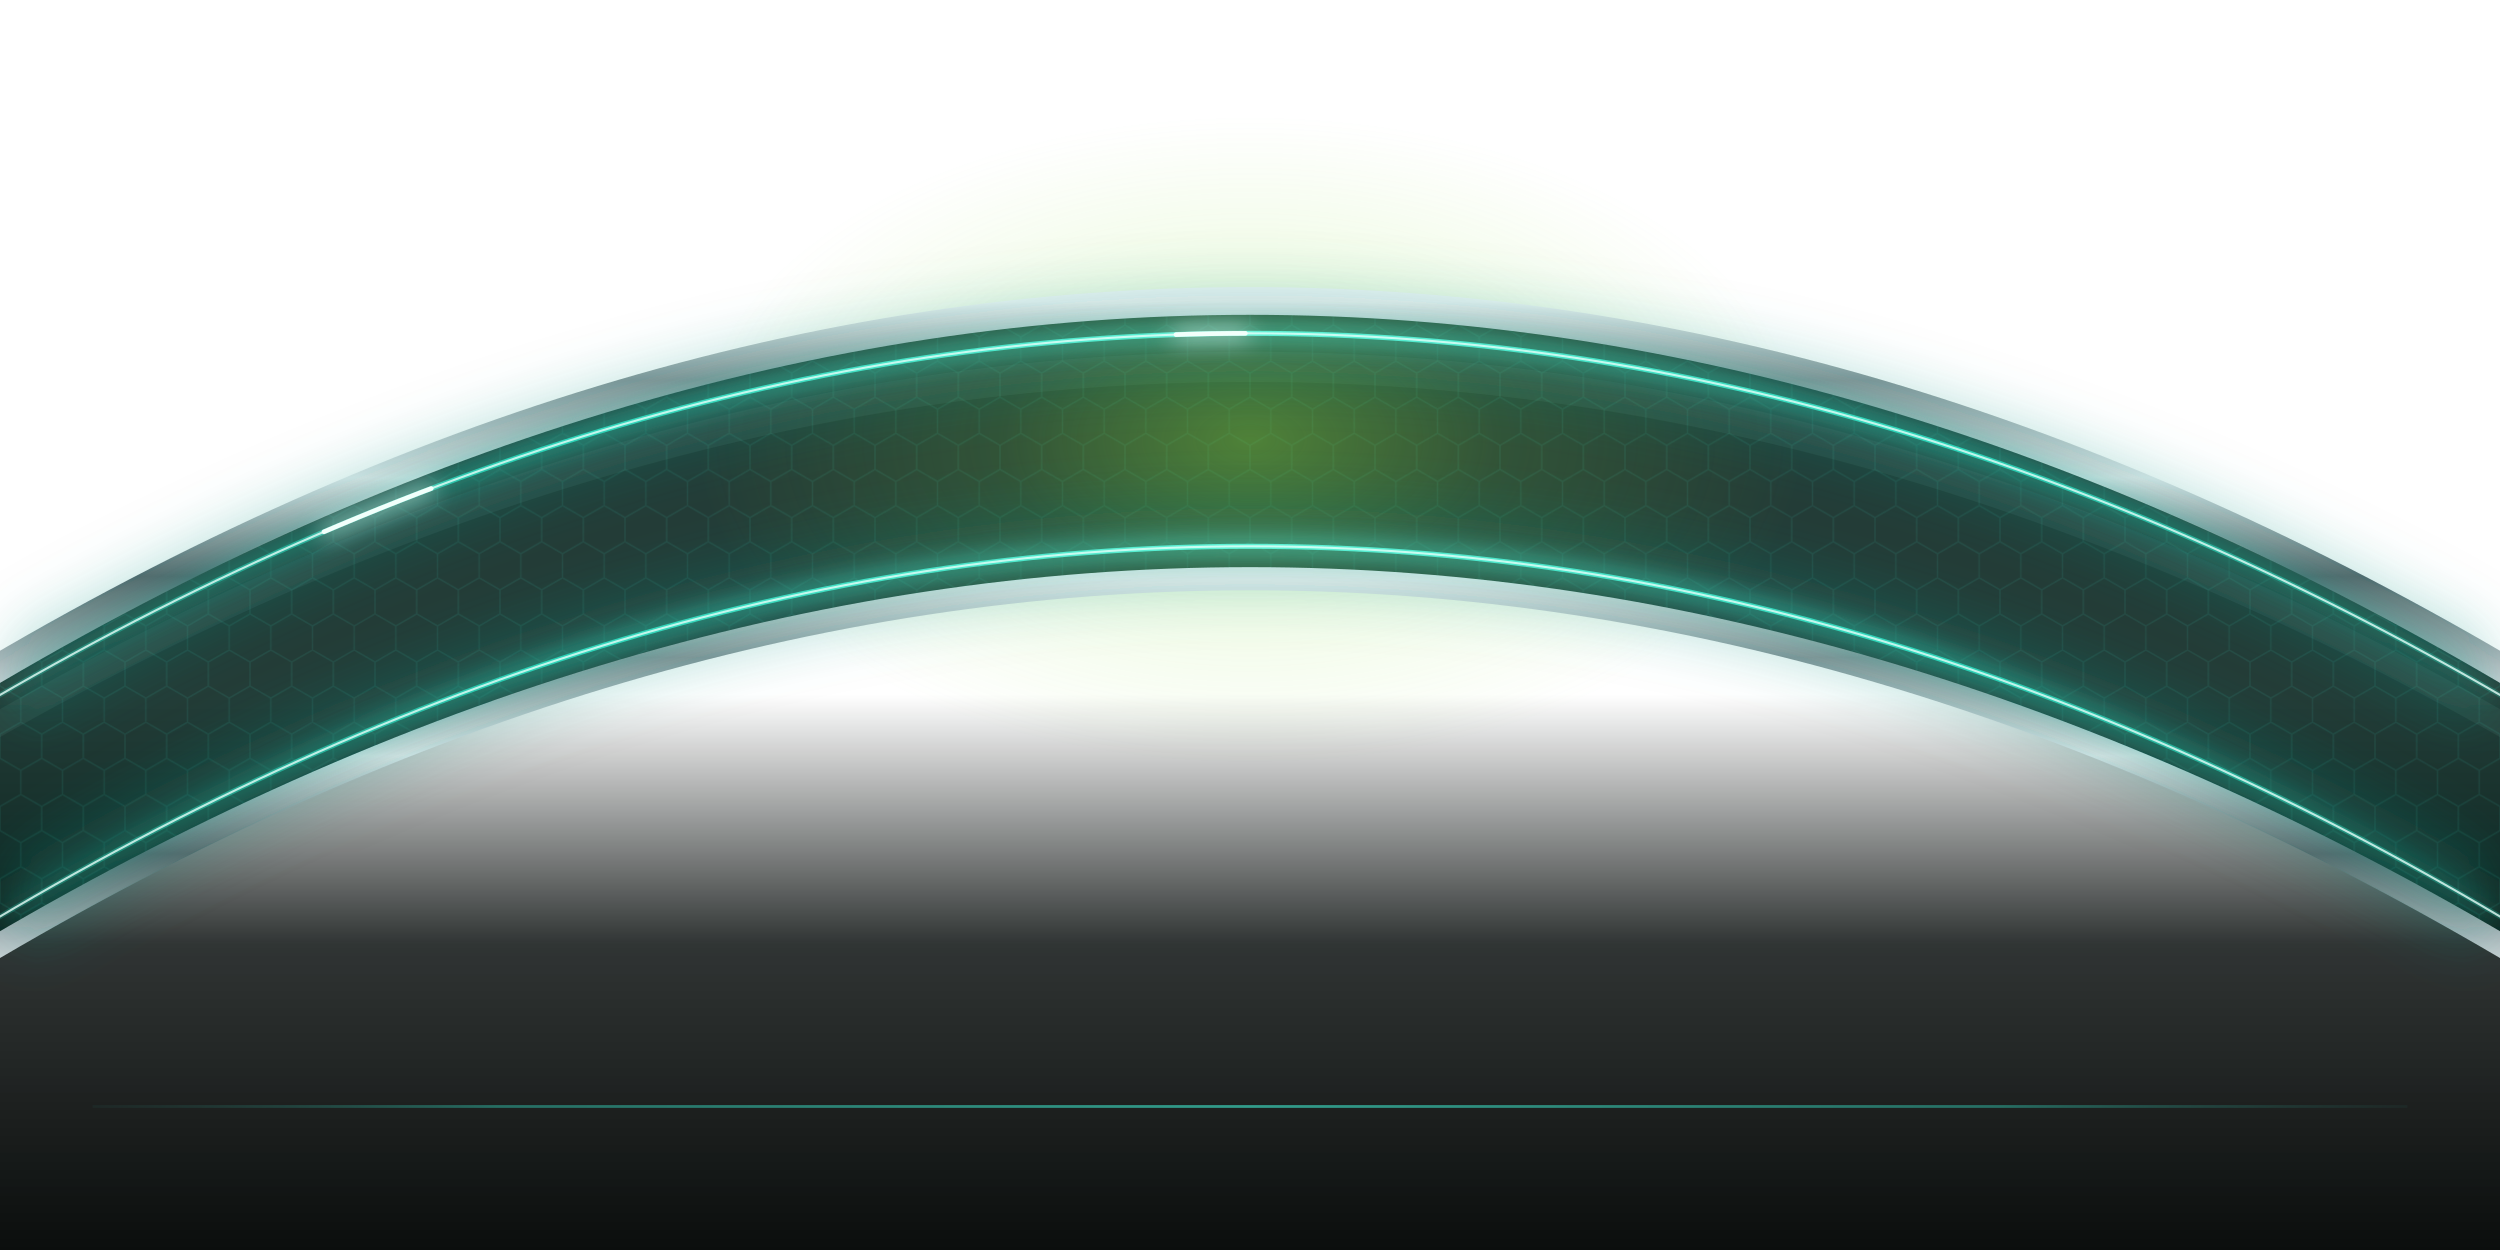
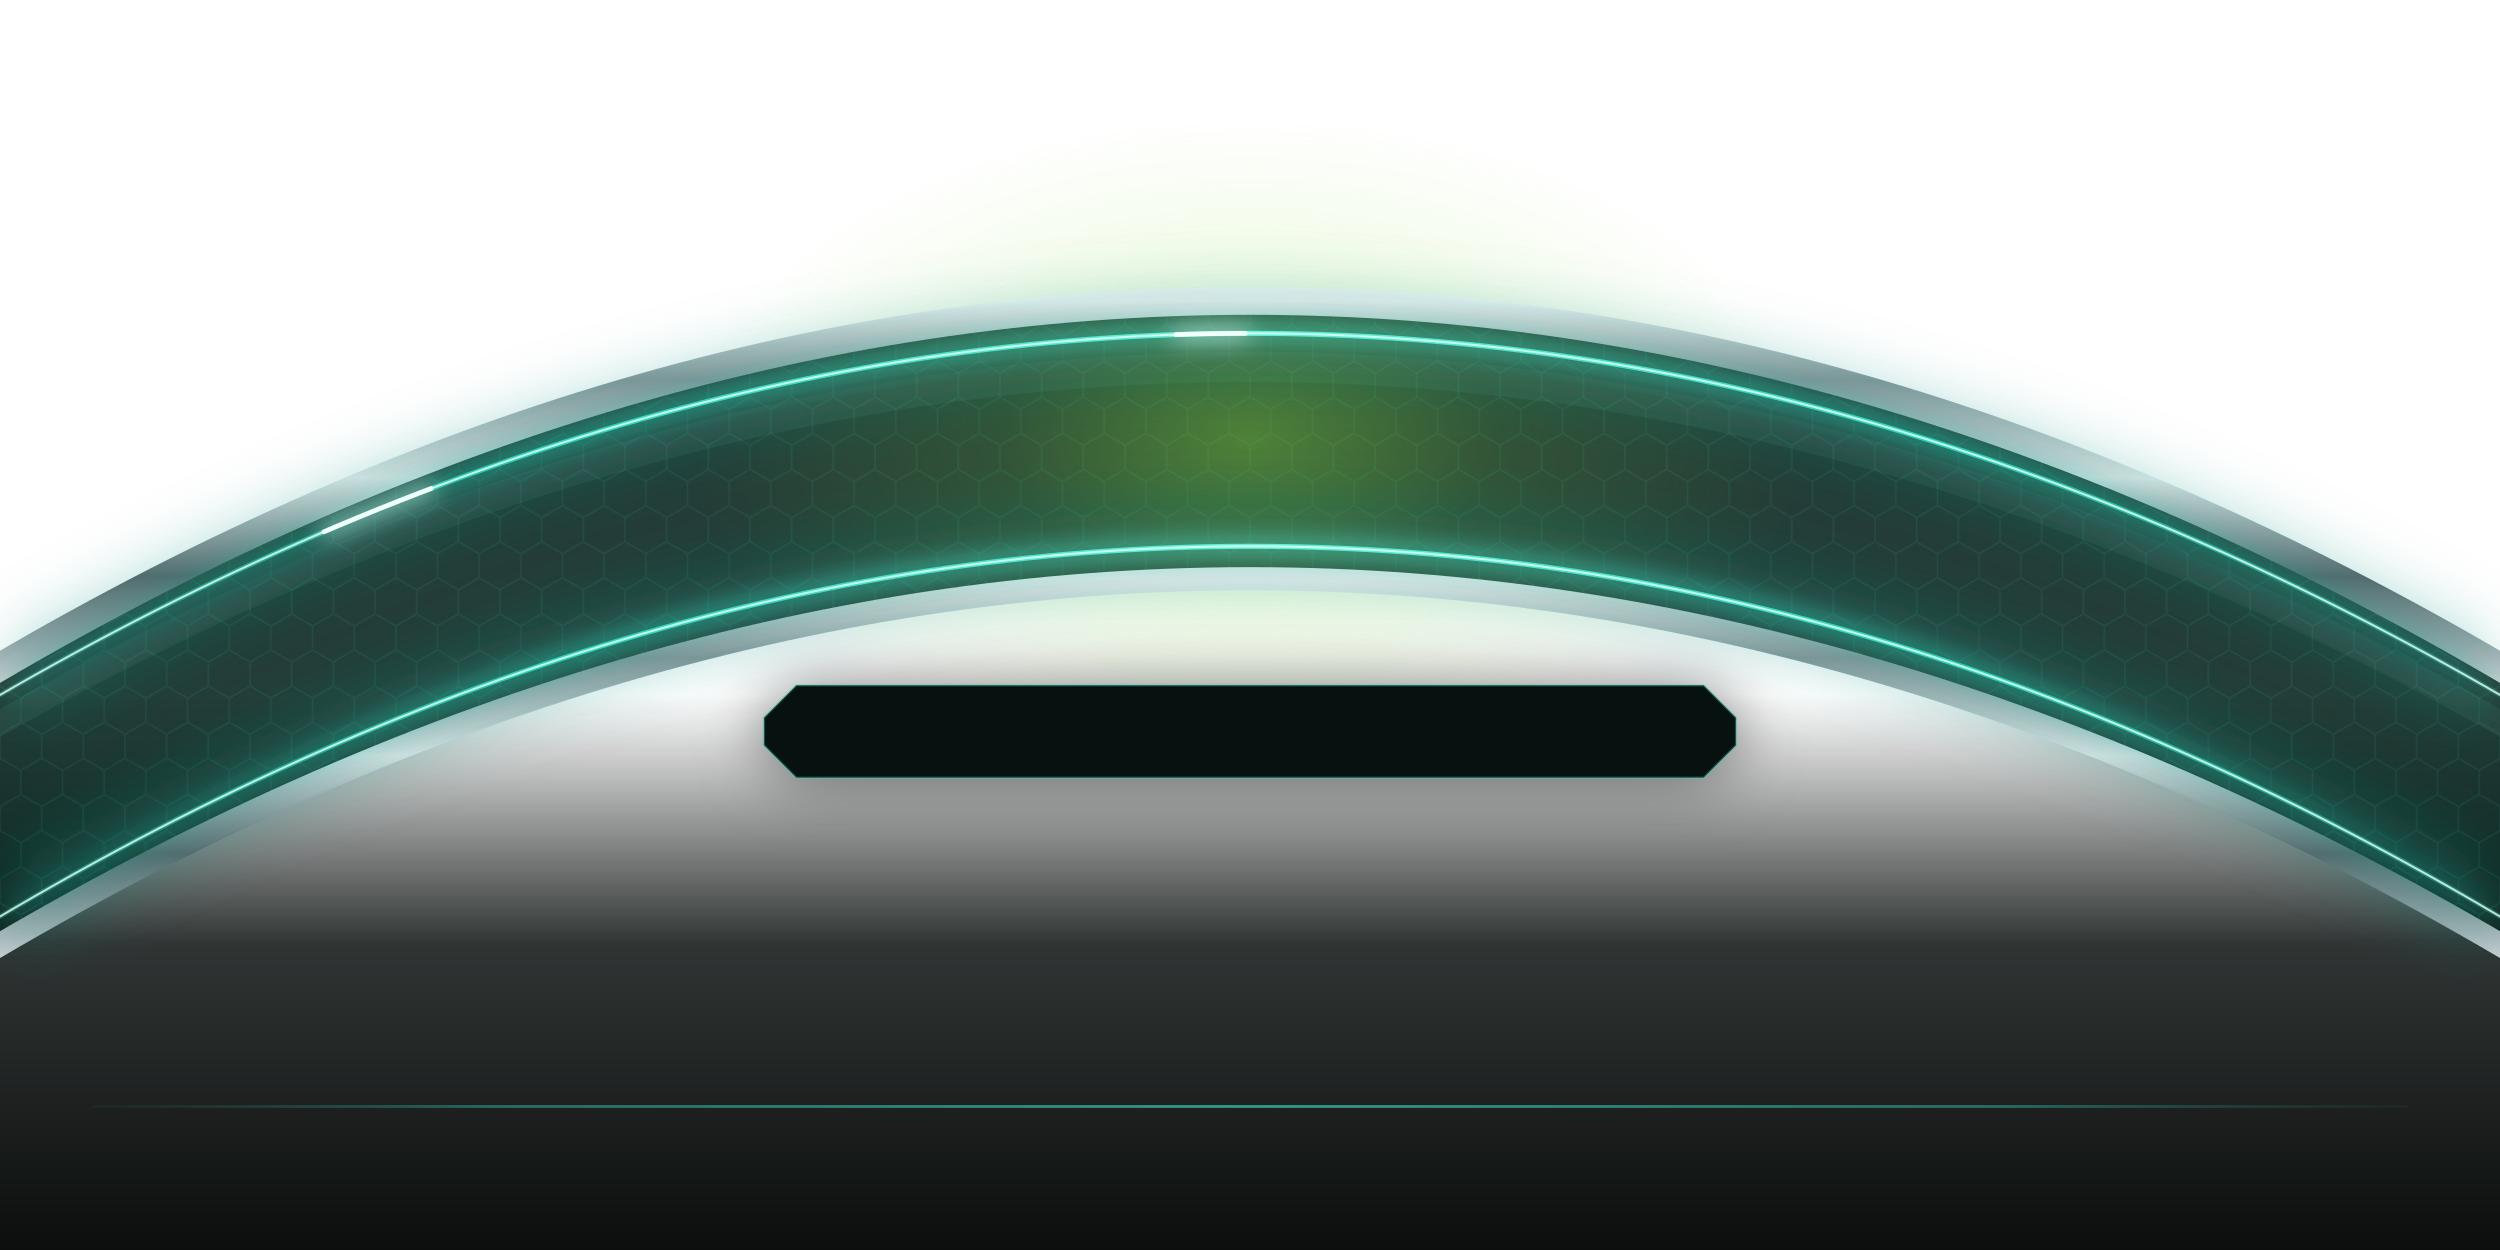
<svg xmlns="http://www.w3.org/2000/svg" width="1080" height="540" viewBox="0 0 1080 540">
  <defs>
    <filter id="halo" filterUnits="userSpaceOnUse" x="-100" y="-100" width="1280" height="740">
      <feGaussianBlur stdDeviation="5" />
    </filter>
    <filter id="haloLarge" filterUnits="userSpaceOnUse" x="-100" y="-100" width="1280" height="740">
      <feGaussianBlur stdDeviation="16" />
    </filter>
    <filter id="ombre" filterUnits="userSpaceOnUse" x="-100" y="-100" width="1280" height="740">
      <feGaussianBlur stdDeviation="14" />
    </filter>
    <linearGradient id="neon" gradientUnits="userSpaceOnUse" x1="0" y1="0" x2="1080" y2="0">
      <stop offset="0" stop-color="#2ad1b6" stop-opacity=".25" />
      <stop offset=".22" stop-color="#2ad1b6" />
      <stop offset=".5" stop-color="#5ff2d6" />
      <stop offset=".78" stop-color="#2ad1b6" />
      <stop offset="1" stop-color="#2ad1b6" stop-opacity=".25" />
    </linearGradient>
    <linearGradient id="filet" gradientUnits="userSpaceOnUse" x1="0" y1="0" x2="1080" y2="0">
      <stop offset="0" stop-color="#24504a" stop-opacity="0" />
      <stop offset=".2" stop-color="#2a8f80" />
      <stop offset=".5" stop-color="#3ad0b8" />
      <stop offset=".8" stop-color="#2a8f80" />
      <stop offset="1" stop-color="#24504a" stop-opacity="0" />
    </linearGradient>
    <linearGradient id="vert" gradientUnits="userSpaceOnUse" x1="300" y1="0" x2="780" y2="0">
      <stop offset="0" stop-color="#8be23a" stop-opacity="0" />
      <stop offset=".5" stop-color="#8be23a" />
      <stop offset="1" stop-color="#8be23a" stop-opacity="0" />
    </linearGradient>
    <linearGradient id="chrome" x1="0" y1="0" x2="0" y2="1">
      <stop offset="0" stop-color="#f4f7f8" />
      <stop offset=".2" stop-color="#8d989c" />
      <stop offset=".45" stop-color="#e9eef0" />
      <stop offset=".7" stop-color="#5b666b" />
      <stop offset="1" stop-color="#d5dde0" />
    </linearGradient>
    <linearGradient id="pied" x1="0" y1="0" x2="0" y2="1">
      <stop offset="0" stop-color="#030807" stop-opacity="0" />
      <stop offset=".45" stop-color="#030807" stop-opacity=".82" />
      <stop offset="1" stop-color="#010403" stop-opacity=".96" />
    </linearGradient>
    <radialGradient id="lueur">
      <stop offset="0" stop-color="#8be23a" stop-opacity=".42" />
      <stop offset=".45" stop-color="#8be23a" stop-opacity=".14" />
      <stop offset="1" stop-color="#8be23a" stop-opacity="0" />
    </radialGradient>
    <pattern id="trame" width="18" height="31.2" patternUnits="userSpaceOnUse">
      <path d="M9 0 L18 5.2 L18 15.6 L9 20.8 L0 15.6 L0 5.2 Z M9 20.8 L9 31.2" fill="none" stroke="#3ad0b8" stroke-width=".7" opacity=".1" />
    </pattern>
  </defs>
  <rect y="300" width="1080" height="240" fill="url(#pied)" />
  <path d="M 40,478 H 1040" stroke="url(#filet)" stroke-width="1.2" opacity=".7" />
  <path d="M -20,300 Q 540,-40 1100,300 L 1100,420 Q 540,80 -20,420 Z" fill="#06221c" opacity=".88" />
  <path d="M -20,300 Q 540,-40 1100,300 L 1100,420 Q 540,80 -20,420 Z" fill="url(#trame)" />
  <path d="M -20,318 Q 540,-14 1100,318 L 1100,330 Q 540,0 -20,330 Z" fill="#bff7ea" opacity=".06" />
  <ellipse cx="540" cy="190" rx="240" ry="140" fill="url(#lueur)" />
+   <clipPath id="sousArche">
+     <path d="M -20,420 Q 540,80 1100,420 L 1100,540 L -20,540 Z" />
+   </clipPath>
+   <g clip-path="url(#sousArche)">
+     <path d="M 344,296 L 736,296 L 750,310 L 750,322 L 736,336 L 344,336 L 330,322 L 330,310 Z" fill="#000" opacity=".5" filter="url(#ombre)" />
+     <path d="M 344,296 L 736,296 L 750,310 L 750,322 L 736,336 L 344,336 L 330,322 L 330,310 Z" fill="#07110f" />
+     <path d="M 344,296 L 736,296 L 750,310 L 750,322 L 736,336 L 344,336 L 330,322 L 330,310 Z" fill="none" stroke="#3ad0b8" stroke-width="1" opacity=".35" />
+   </g>
  <path d="M -20,300 Q 540,-40 1100,300" fill="none" stroke="url(#chrome)" stroke-width="12" />
  <path d="M -20,420 Q 540,80 1100,420" fill="none" stroke="url(#chrome)" stroke-width="10" />
  <path d="M -20,312 Q 540,-24 1100,312" fill="none" stroke="#1c8f80" stroke-width="12" filter="url(#haloLarge)" opacity=".85" />
  <path d="M -20,312 Q 540,-24 1100,312" fill="none" stroke="url(#neon)" stroke-width="4" filter="url(#halo)" />
  <path d="M -20,312 Q 540,-24 1100,312" fill="none" stroke="url(#neon)" stroke-width="2.2" />
  <path d="M -20,312 Q 540,-24 1100,312" fill="none" stroke="#e6fff9" stroke-width=".9" opacity=".8" />
  <path d="M -20,312 Q 540,-24 1100,312" fill="none" stroke="#f2fffb" stroke-width="3.5" stroke-linecap="round" stroke-dasharray="0 180 50 330 30 2000" filter="url(#halo)" />
  <path d="M -20,312 Q 540,-24 1100,312" fill="none" stroke="#f2fffb" stroke-width="2" stroke-linecap="round" stroke-dasharray="0 180 50 330 30 2000" />
  <path d="M -20,408 Q 540,64 1100,408" fill="none" stroke="#1c8f80" stroke-width="12" filter="url(#haloLarge)" opacity=".85" />
  <path d="M -20,408 Q 540,64 1100,408" fill="none" stroke="url(#neon)" stroke-width="4" filter="url(#halo)" />
  <path d="M -20,408 Q 540,64 1100,408" fill="none" stroke="url(#neon)" stroke-width="2.2" />
  <path d="M -20,408 Q 540,64 1100,408" fill="none" stroke="#e6fff9" stroke-width=".9" opacity=".8" />
</svg>
